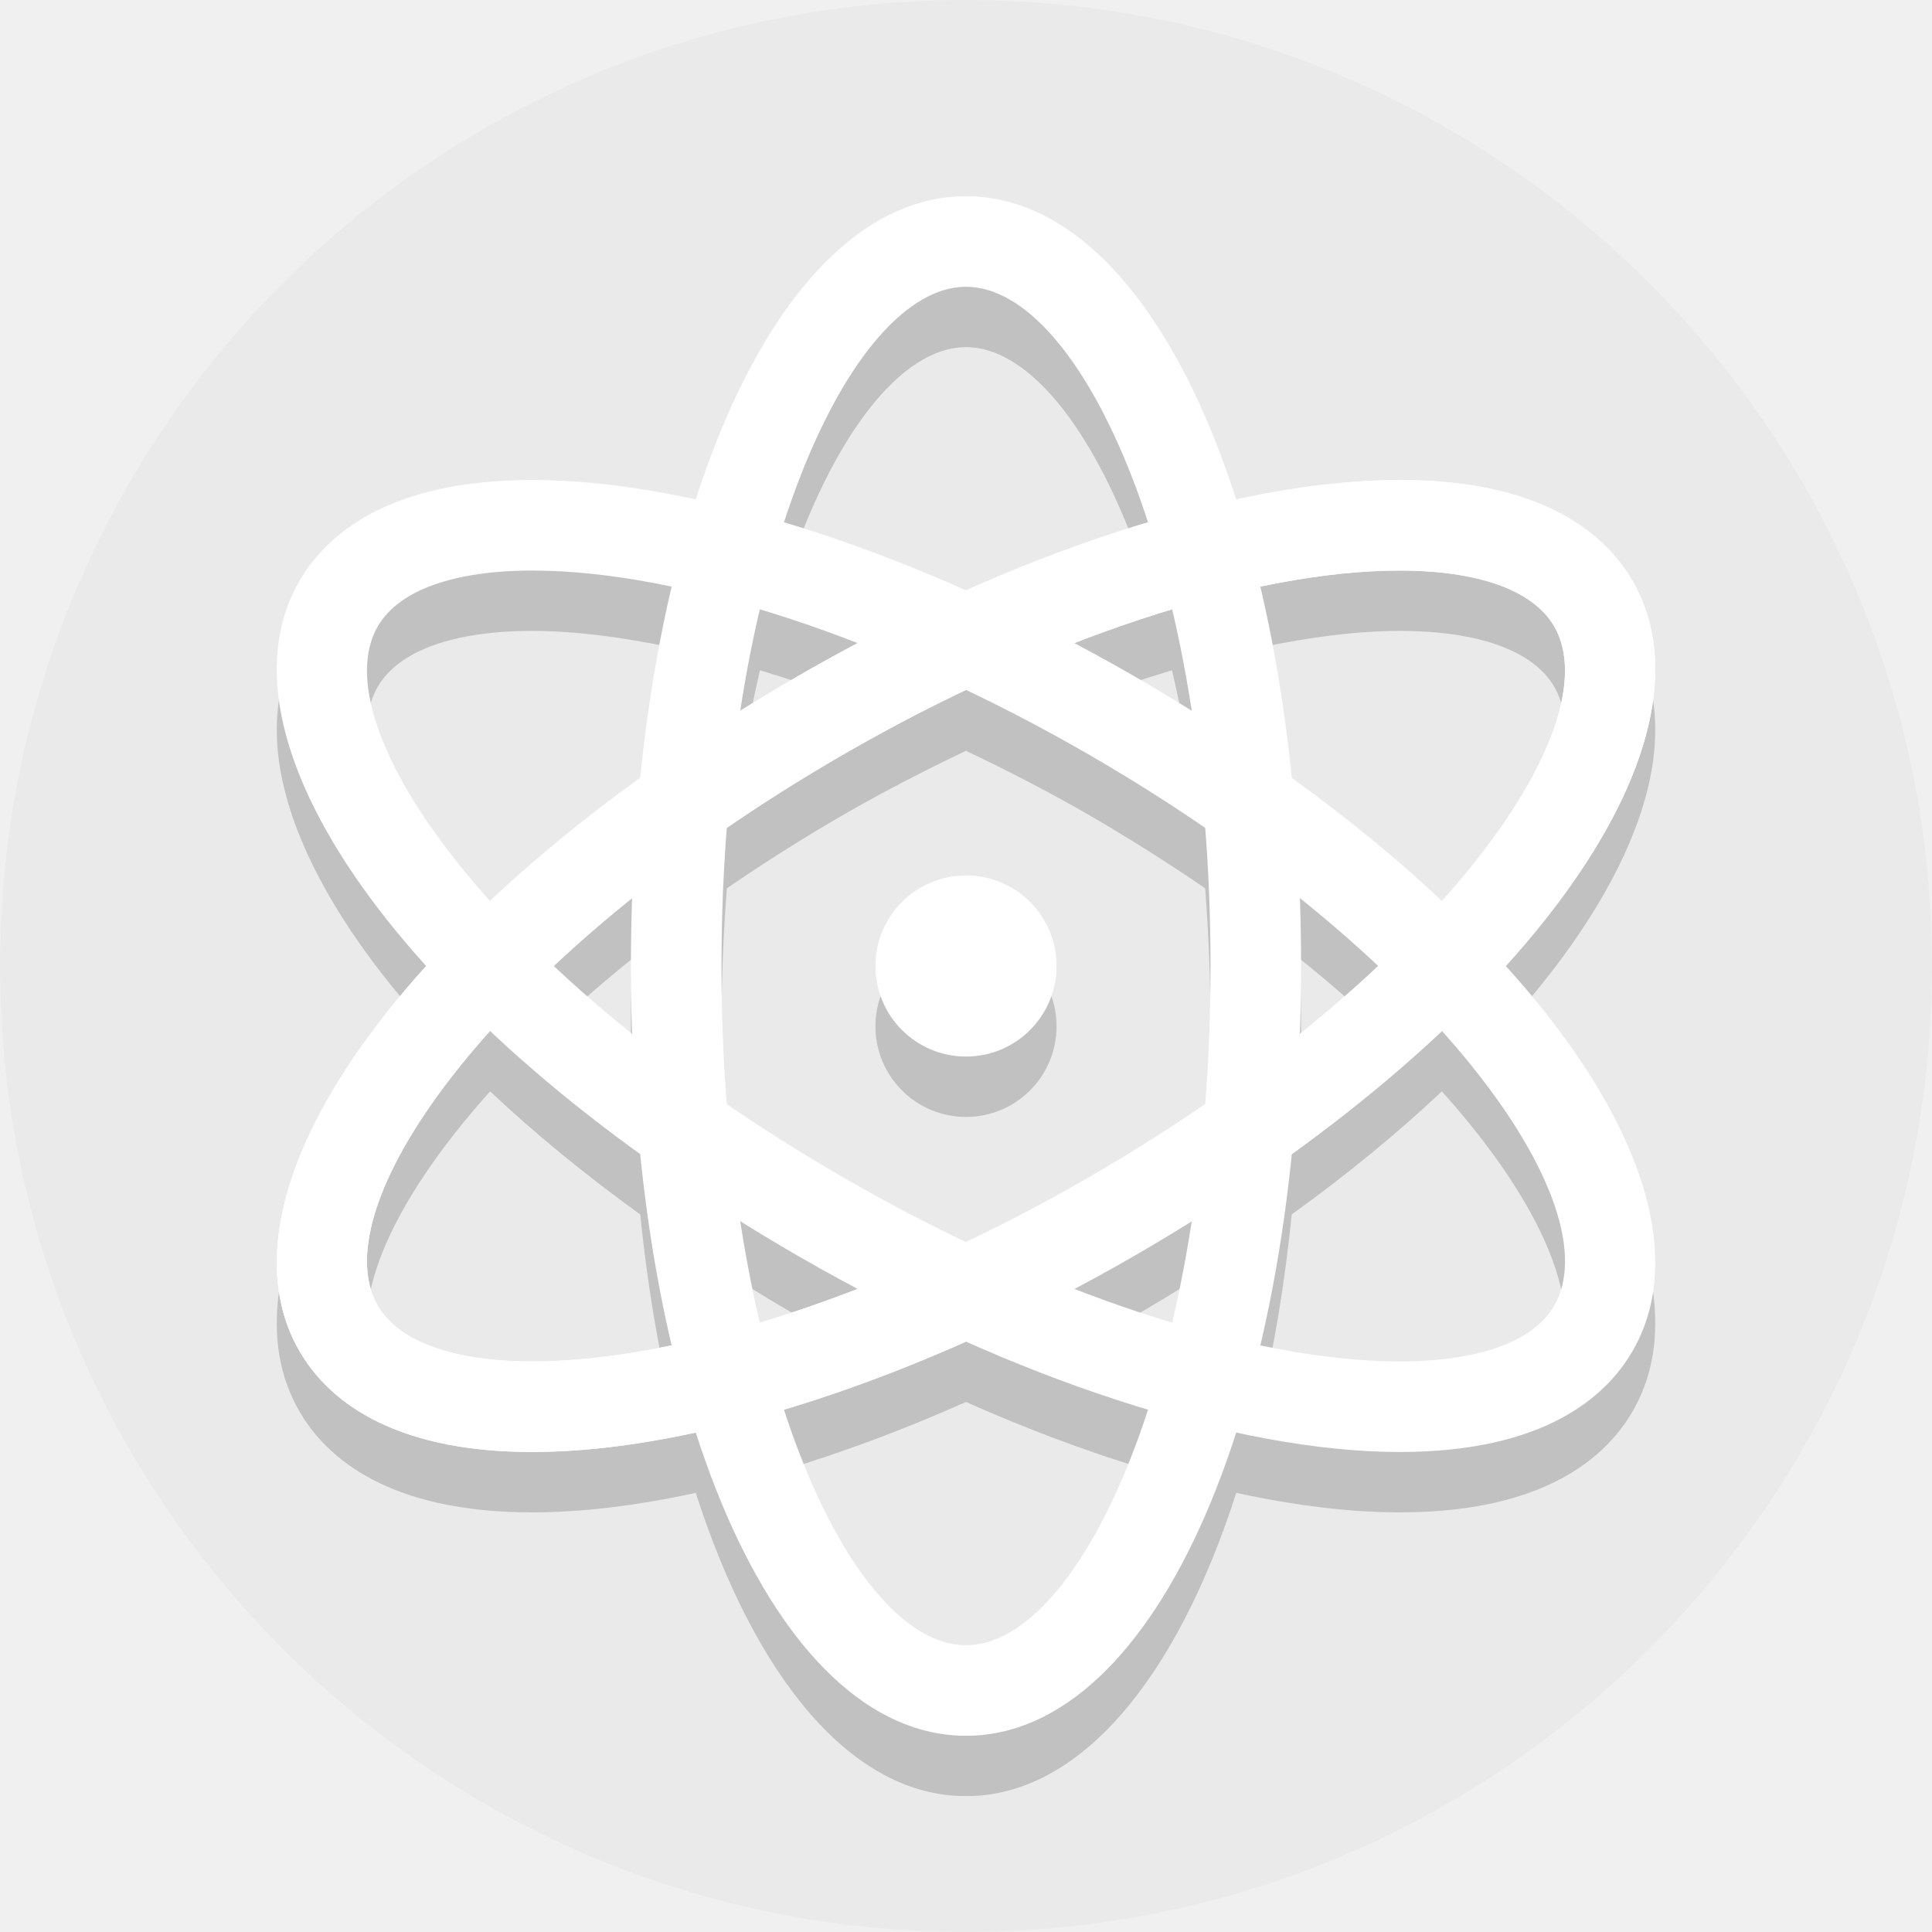
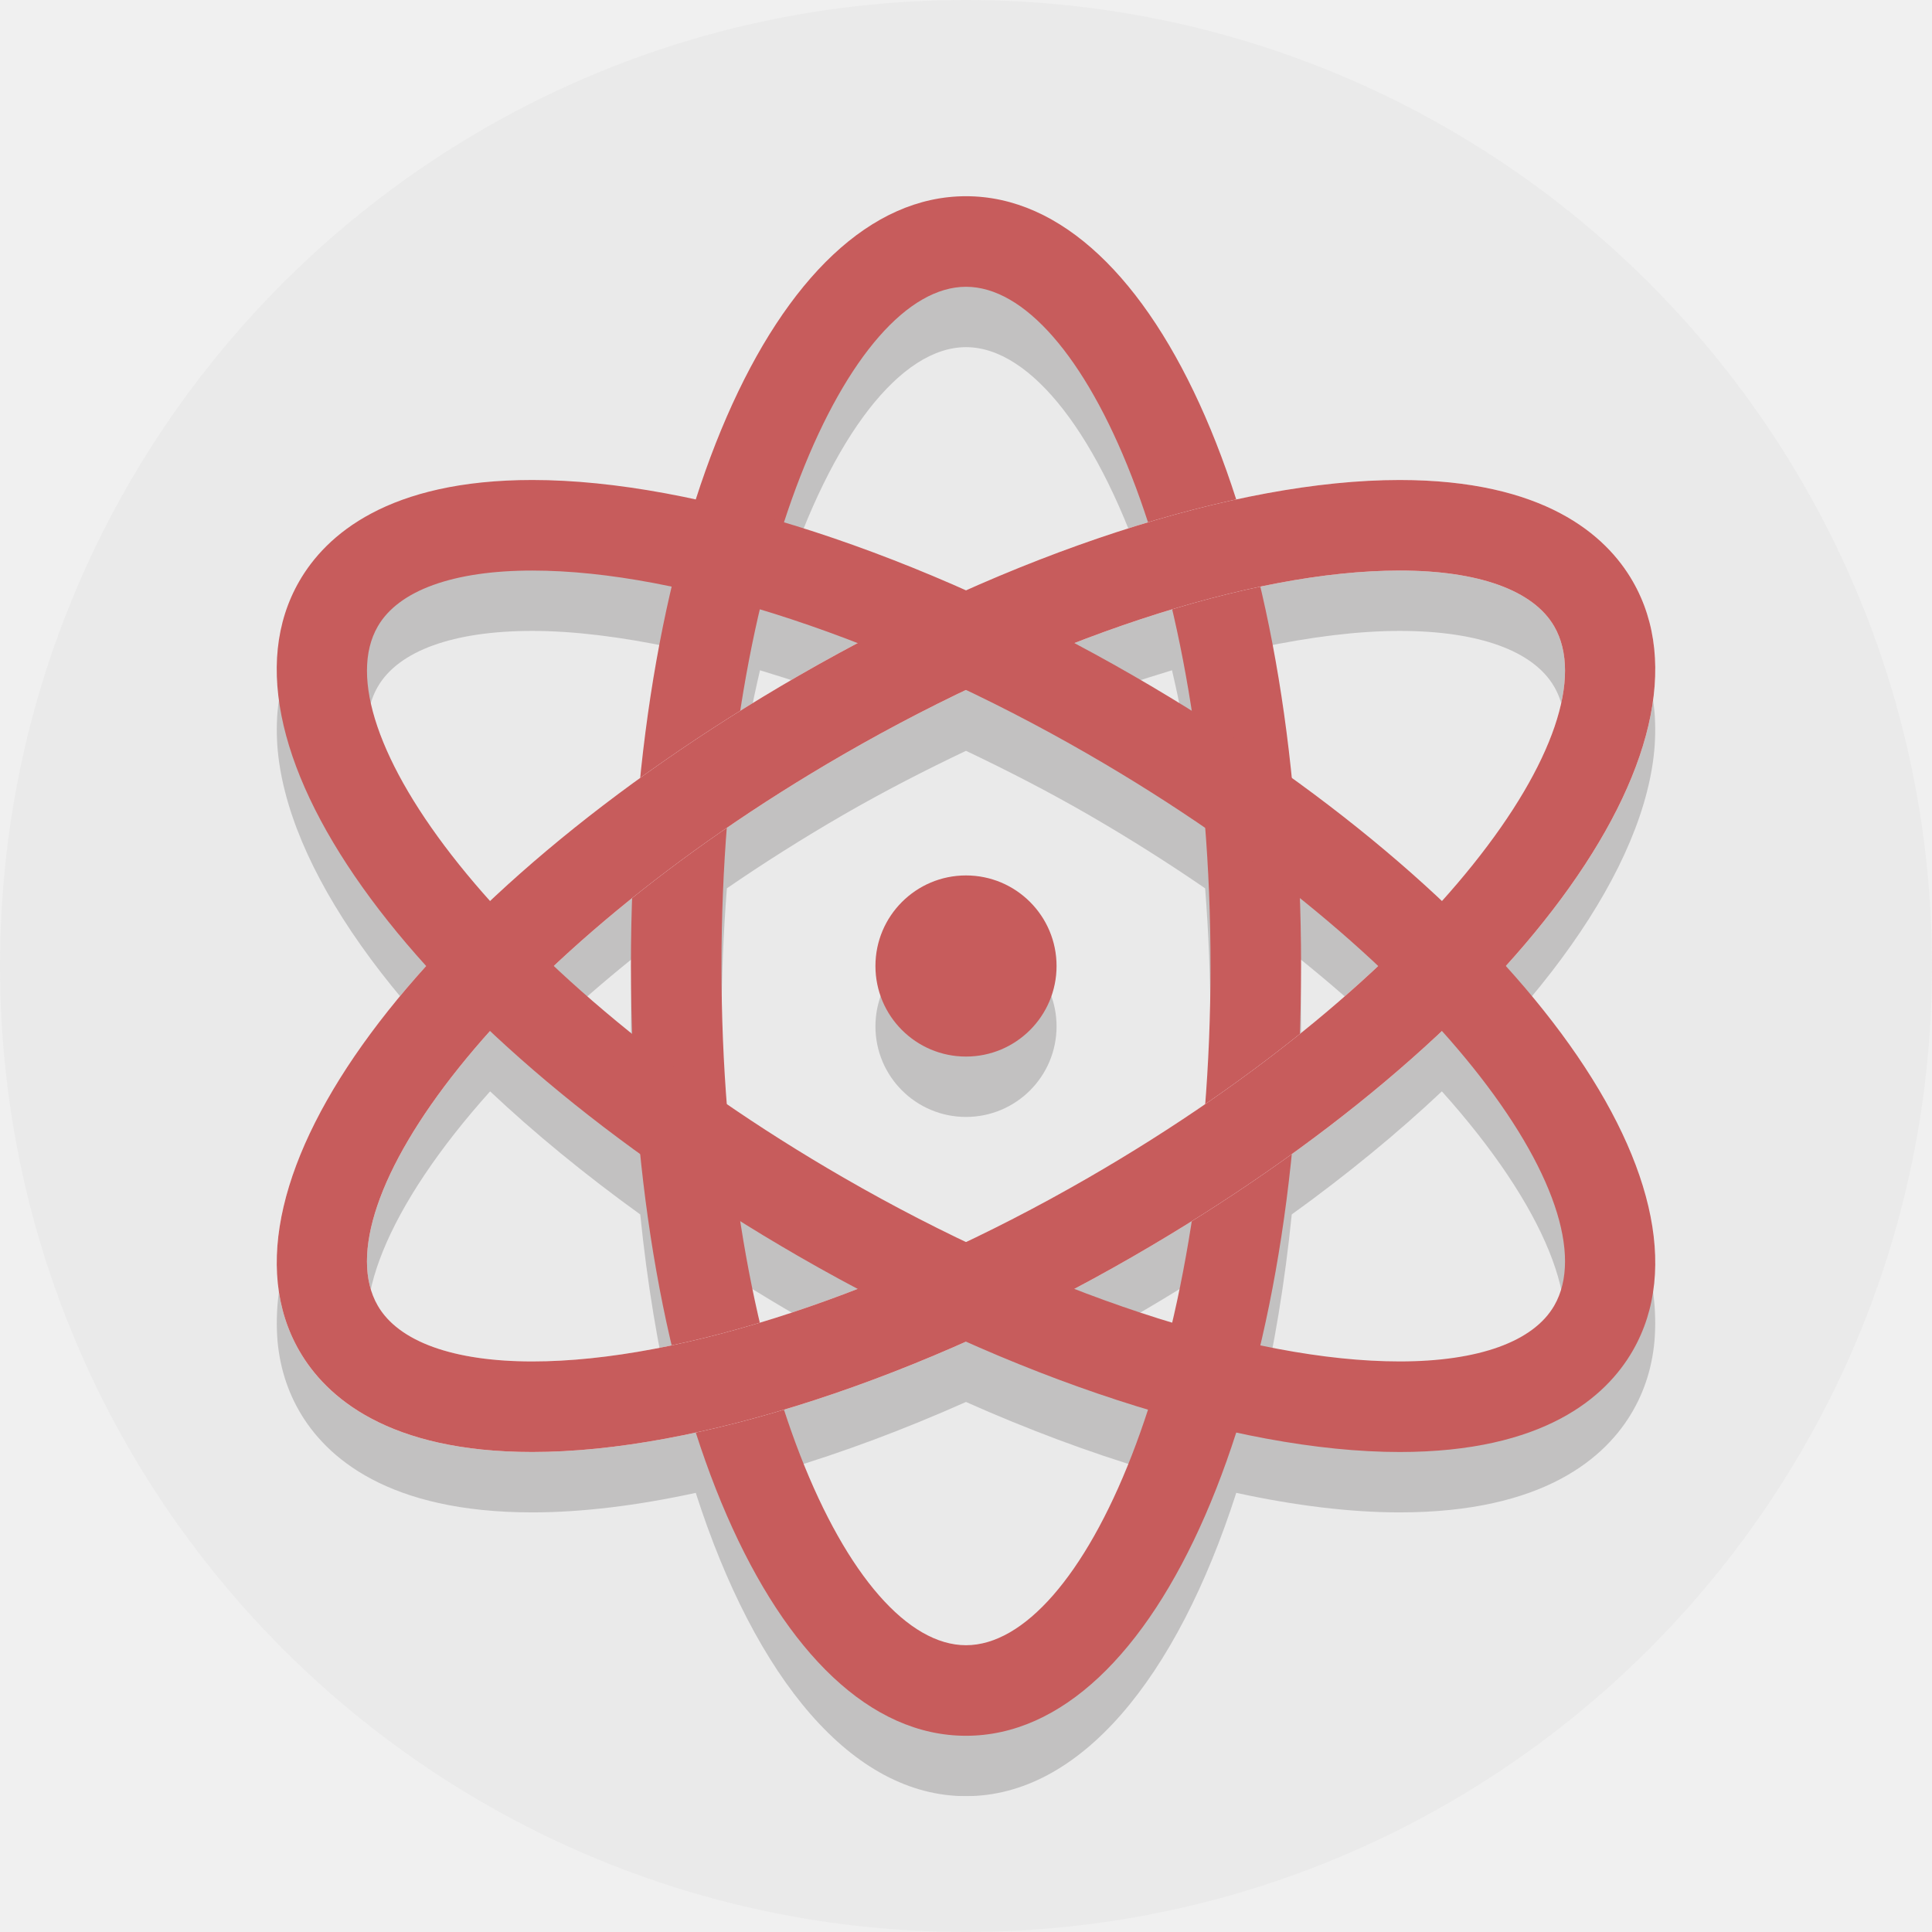
<svg xmlns="http://www.w3.org/2000/svg" id="svg2" version="1.1" xml:space="preserve" width="80" height="80" viewBox="0 0 80 80">
  <defs id="defs6">
    <clipPath clipPathUnits="userSpaceOnUse" id="clipPath16">
      <path d="M 0,64 64,64 64,0 0,0 0,64 Z" id="path18" />
    </clipPath>
    <clipPath clipPathUnits="userSpaceOnUse" id="clipPath28">
      <path d="m 9.167,55.5 45.666,0 0,-51 -45.666,0 0,51 z" id="path30" />
    </clipPath>
  </defs>
  <g id="g10" transform="matrix(1.25,0,0,-1.25,0,80)">
    <g id="g12">
      <g id="g14" clip-path="url(#clipPath16)">
        <g id="g20" transform="translate(64,32)">
          <path d="m 0,0 c 0,-17.673 -14.327,-32 -32,-32 -17.673,0 -32,14.327 -32,32 0,17.673 14.327,32 32,32 C -14.327,32 0,17.673 0,0" style="fill:#e6e6e6;fill-opacity:0.561;fill-rule:nonzero;stroke:none" id="path22" />
        </g>
        <g id="g24">
          <g id="g26" />
          <g id="g32">
            <g clip-path="url(#clipPath28)" id="g34" style="opacity:0.2">
              <g transform="translate(51.4858,18.75)" id="g36">
                <path d="m 0,0 c -0.689,-1.193 -2.507,-1.85 -5.119,-1.85 -1.395,0 -2.958,0.201 -4.615,0.548 0.46,1.95 0.811,4.069 1.039,6.322 1.845,1.33 3.51,2.699 4.973,4.077 C -0.297,5.281 1.072,1.857 0,0 m -19.486,-11.25 c -2.149,0 -4.436,2.91 -6.03,7.805 1.953,0.584 3.982,1.341 6.03,2.253 2.049,-0.912 4.077,-1.669 6.03,-2.253 -1.594,-4.895 -3.881,-7.805 -6.03,-7.805 m -14.367,9.4 c -2.612,0 -4.43,0.657 -5.119,1.85 -1.072,1.857 0.298,5.281 3.722,9.097 1.463,-1.378 3.128,-2.747 4.973,-4.077 0.229,-2.253 0.58,-4.372 1.039,-6.322 -1.657,-0.347 -3.22,-0.548 -4.615,-0.548 m -5.119,24.35 c 0.689,1.193 2.507,1.85 5.119,1.85 1.395,0 2.958,-0.201 4.615,-0.548 -0.459,-1.95 -0.81,-4.069 -1.039,-6.322 -1.845,-1.33 -3.51,-2.699 -4.973,-4.077 -3.424,3.816 -4.794,7.24 -3.722,9.097 m 19.486,11.25 c 2.149,0 4.436,-2.91 6.03,-7.805 -1.953,-0.584 -3.981,-1.341 -6.03,-2.253 -2.048,0.912 -4.077,1.669 -6.03,2.253 1.594,4.895 3.881,7.805 6.03,7.805 M -8.427,13.489 c 0.931,-0.748 1.791,-1.496 2.581,-2.239 -0.79,-0.743 -1.65,-1.491 -2.581,-2.239 0.025,0.737 0.041,1.482 0.041,2.239 0,0.757 -0.016,1.502 -0.041,2.239 m -7.469,8.452 c 1.101,0.427 2.177,0.786 3.234,1.105 0.247,-1.052 0.463,-2.165 0.645,-3.339 -0.626,0.39 -1.263,0.777 -1.919,1.155 -0.65,0.376 -1.305,0.732 -1.96,1.079 m -11.058,-2.234 c 0.181,1.174 0.397,2.287 0.644,3.339 1.057,-0.319 2.133,-0.678 3.235,-1.105 -0.656,-0.347 -1.31,-0.703 -1.961,-1.079 -0.656,-0.378 -1.293,-0.765 -1.918,-1.155 M -30.545,9.011 c -0.93,0.748 -1.79,1.496 -2.581,2.239 0.791,0.743 1.651,1.491 2.581,2.239 -0.025,-0.737 -0.041,-1.482 -0.041,-2.239 0,-0.757 0.016,-1.502 0.041,-2.239 m 7.47,-8.452 c -1.102,-0.427 -2.178,-0.786 -3.235,-1.105 -0.247,1.052 -0.463,2.165 -0.644,3.339 0.625,-0.39 1.262,-0.777 1.918,-1.155 0.651,-0.376 1.305,-0.732 1.961,-1.079 m 11.058,2.234 c -0.182,-1.174 -0.398,-2.287 -0.645,-3.339 -1.057,0.319 -2.133,0.678 -3.234,1.105 0.655,0.347 1.31,0.703 1.96,1.079 0.656,0.378 1.293,0.765 1.919,1.155 m -3.419,1.442 c -1.345,-0.776 -2.7,-1.471 -4.05,-2.113 -1.35,0.642 -2.705,1.337 -4.05,2.113 -1.374,0.794 -2.662,1.612 -3.871,2.442 -0.114,1.462 -0.179,2.987 -0.179,4.573 0,1.586 0.065,3.111 0.179,4.573 1.209,0.83 2.497,1.648 3.871,2.442 1.345,0.776 2.7,1.471 4.05,2.113 1.35,-0.642 2.705,-1.337 4.05,-2.113 1.374,-0.794 2.662,-1.612 3.872,-2.442 0.114,-1.462 0.178,-2.987 0.178,-4.573 0,-1.586 -0.064,-3.111 -0.178,-4.573 -1.21,-0.83 -2.498,-1.648 -3.872,-2.442 M -5.119,24.35 c 2.612,0 4.43,-0.657 5.119,-1.85 1.072,-1.857 -0.297,-5.281 -3.722,-9.097 -1.463,1.378 -3.128,2.747 -4.973,4.077 -0.228,2.253 -0.579,4.372 -1.039,6.322 1.657,0.347 3.22,0.548 4.615,0.548 M 2.598,24 c -0.882,1.528 -2.937,3.35 -7.717,3.35 -1.643,0 -3.471,-0.225 -5.414,-0.647 -1.987,6.183 -5.196,10.047 -8.953,10.047 -3.757,0 -6.965,-3.864 -8.952,-10.047 -1.943,0.422 -3.772,0.647 -5.415,0.647 -4.779,0 -6.835,-1.822 -7.716,-3.35 -1.875,-3.248 -0.142,-7.948 4.201,-12.75 -4.343,-4.802 -6.076,-9.502 -4.201,-12.75 0.881,-1.528 2.937,-3.35 7.716,-3.35 1.643,0 3.472,0.225 5.415,0.647 1.987,-6.183 5.195,-10.047 8.952,-10.047 3.757,0 6.966,3.864 8.953,10.047 1.943,-0.422 3.771,-0.647 5.414,-0.647 4.78,0 6.835,1.822 7.717,3.35 C 4.473,1.748 2.74,6.448 -1.603,11.25 2.74,16.052 4.473,20.752 2.598,24" style="fill:#231f20;fill-opacity:1;fill-rule:nonzero;stroke:none" id="path38" />
              </g>
              <g transform="translate(32,33)" id="g40">
                <path d="m 0,0 c -1.657,0 -3,-1.343 -3,-3 0,-1.657 1.343,-3 3,-3 1.657,0 3,1.343 3,3 0,1.657 -1.343,3 -3,3" style="fill:#231f20;fill-opacity:1;fill-rule:nonzero;stroke:none" id="path42" />
              </g>
            </g>
          </g>
        </g>
        <g id="g44" transform="translate(32,54.5)">
-           <path d="m 0,0 c -3.831,0 -8.1,-9.24 -8.1,-22.5 0,-13.26 4.269,-22.5 8.1,-22.5 3.831,0 8.1,9.24 8.1,22.5 C 8.1,-9.24 3.831,0 0,0 m 0,-48 c -6.328,0 -11.1,10.963 -11.1,25.5 C -11.1,-7.963 -6.328,3 0,3 6.328,3 11.1,-7.963 11.1,-22.5 11.1,-37.037 6.328,-48 0,-48" style="fill:#ffffff;fill-opacity:1;fill-rule:nonzero;stroke:none" id="path46" />
+           <path d="m 0,0 c -3.831,0 -8.1,-9.24 -8.1,-22.5 0,-13.26 4.269,-22.5 8.1,-22.5 3.831,0 8.1,9.24 8.1,22.5 C 8.1,-9.24 3.831,0 0,0 m 0,-48 c -6.328,0 -11.1,10.963 -11.1,25.5 C -11.1,-7.963 -6.328,3 0,3 6.328,3 11.1,-7.963 11.1,-22.5 11.1,-37.037 6.328,-48 0,-48" style="fill:#c75c5c;fill-opacity:1;fill-rule:nonzero;stroke:none" id="path46" />
        </g>
        <g id="g48" transform="translate(46.3667,45.0996)">
          <path d="m 0,0 c -4.932,0 -11.817,-2.274 -18.417,-6.085 -11.483,-6.63 -17.351,-14.946 -15.436,-18.265 0.689,-1.193 2.507,-1.849 5.12,-1.849 4.932,0 11.816,2.274 18.416,6.085 C 1.167,-13.484 7.035,-5.168 5.119,-1.85 4.43,-0.656 2.612,0 0,0 m -28.733,-29.199 c -4.78,0 -6.835,1.821 -7.717,3.349 -3.164,5.481 3.944,15.095 16.533,22.363 C -12.881,0.575 -5.436,3 0,3 4.78,3 6.835,1.179 7.717,-0.35 10.881,-5.83 3.773,-15.444 -8.817,-22.712 c -7.036,-4.062 -14.481,-6.487 -19.916,-6.487" style="fill:#ffffff;fill-opacity:1;fill-rule:nonzero;stroke:none" id="path50" />
        </g>
        <g id="g52" transform="translate(46.3667,45.0996)">
-           <path d="m 0,0 c -4.932,0 -11.817,-2.274 -18.417,-6.085 -11.483,-6.63 -17.351,-14.946 -15.436,-18.265 0.689,-1.193 2.507,-1.849 5.12,-1.849 4.932,0 11.816,2.274 18.416,6.085 C 1.167,-13.484 7.035,-5.168 5.119,-1.85 4.43,-0.656 2.612,0 0,0 m -28.733,-29.199 c -4.78,0 -6.835,1.821 -7.717,3.349 -3.164,5.481 3.944,15.095 16.533,22.363 C -12.881,0.575 -5.436,3 0,3 4.78,3 6.835,1.179 7.717,-0.35 10.881,-5.83 3.773,-15.444 -8.817,-22.712 c -7.036,-4.062 -14.481,-6.487 -19.916,-6.487" style="fill:#ffffff;fill-opacity:1;fill-rule:nonzero;stroke:none" id="path54" />
+           <path d="m 0,0 c -4.932,0 -11.817,-2.274 -18.417,-6.085 -11.483,-6.63 -17.351,-14.946 -15.436,-18.265 0.689,-1.193 2.507,-1.849 5.12,-1.849 4.932,0 11.816,2.274 18.416,6.085 C 1.167,-13.484 7.035,-5.168 5.119,-1.85 4.43,-0.656 2.612,0 0,0 m -28.733,-29.199 c -4.78,0 -6.835,1.821 -7.717,3.349 -3.164,5.481 3.944,15.095 16.533,22.363 C -12.881,0.575 -5.436,3 0,3 4.78,3 6.835,1.179 7.717,-0.35 10.881,-5.83 3.773,-15.444 -8.817,-22.712 c -7.036,-4.062 -14.481,-6.487 -19.916,-6.487" style="fill:#c75c5c;fill-opacity:1;fill-rule:nonzero;stroke:none" id="path54" />
        </g>
        <g id="g56" transform="translate(17.6333,45.0996)">
-           <path d="m 0,0 c -2.612,0 -4.43,-0.656 -5.119,-1.85 -1.916,-3.318 3.952,-11.634 15.436,-18.264 6.6,-3.811 13.484,-6.085 18.416,-6.085 2.613,0 4.431,0.656 5.12,1.849 1.915,3.319 -3.953,11.635 -15.436,18.265 C 11.817,-2.274 4.932,0 0,0 m 28.733,-29.199 c -5.435,0 -12.88,2.425 -19.916,6.487 C -3.773,-15.444 -10.881,-5.83 -7.717,-0.35 -6.835,1.179 -4.78,3 0,3 5.436,3 12.881,0.575 19.917,-3.487 32.506,-10.755 39.614,-20.369 36.45,-25.85 c -0.882,-1.528 -2.937,-3.349 -7.717,-3.349" style="fill:#ffffff;fill-opacity:1;fill-rule:nonzero;stroke:none" id="path58" />
+           <path d="m 0,0 c -2.612,0 -4.43,-0.656 -5.119,-1.85 -1.916,-3.318 3.952,-11.634 15.436,-18.264 6.6,-3.811 13.484,-6.085 18.416,-6.085 2.613,0 4.431,0.656 5.12,1.849 1.915,3.319 -3.953,11.635 -15.436,18.265 C 11.817,-2.274 4.932,0 0,0 m 28.733,-29.199 c -5.435,0 -12.88,2.425 -19.916,6.487 C -3.773,-15.444 -10.881,-5.83 -7.717,-0.35 -6.835,1.179 -4.78,3 0,3 5.436,3 12.881,0.575 19.917,-3.487 32.506,-10.755 39.614,-20.369 36.45,-25.85 c -0.882,-1.528 -2.937,-3.349 -7.717,-3.349" style="fill:#c75c5c;fill-opacity:1;fill-rule:nonzero;stroke:none" id="path58" />
        </g>
        <g id="g60" transform="translate(35,32)">
-           <path d="m 0,0 c 0,-1.657 -1.343,-3 -3,-3 -1.657,0 -3,1.343 -3,3 0,1.657 1.343,3 3,3 1.657,0 3,-1.343 3,-3" style="fill:#ffffff;fill-opacity:1;fill-rule:nonzero;stroke:none" id="path62" />
+           <path d="m 0,0 c 0,-1.657 -1.343,-3 -3,-3 -1.657,0 -3,1.343 -3,3 0,1.657 1.343,3 3,3 1.657,0 3,-1.343 3,-3" style="fill:#c75c5c;fill-opacity:1;fill-rule:nonzero;stroke:none" id="path62" />
        </g>
      </g>
    </g>
  </g>
</svg>
